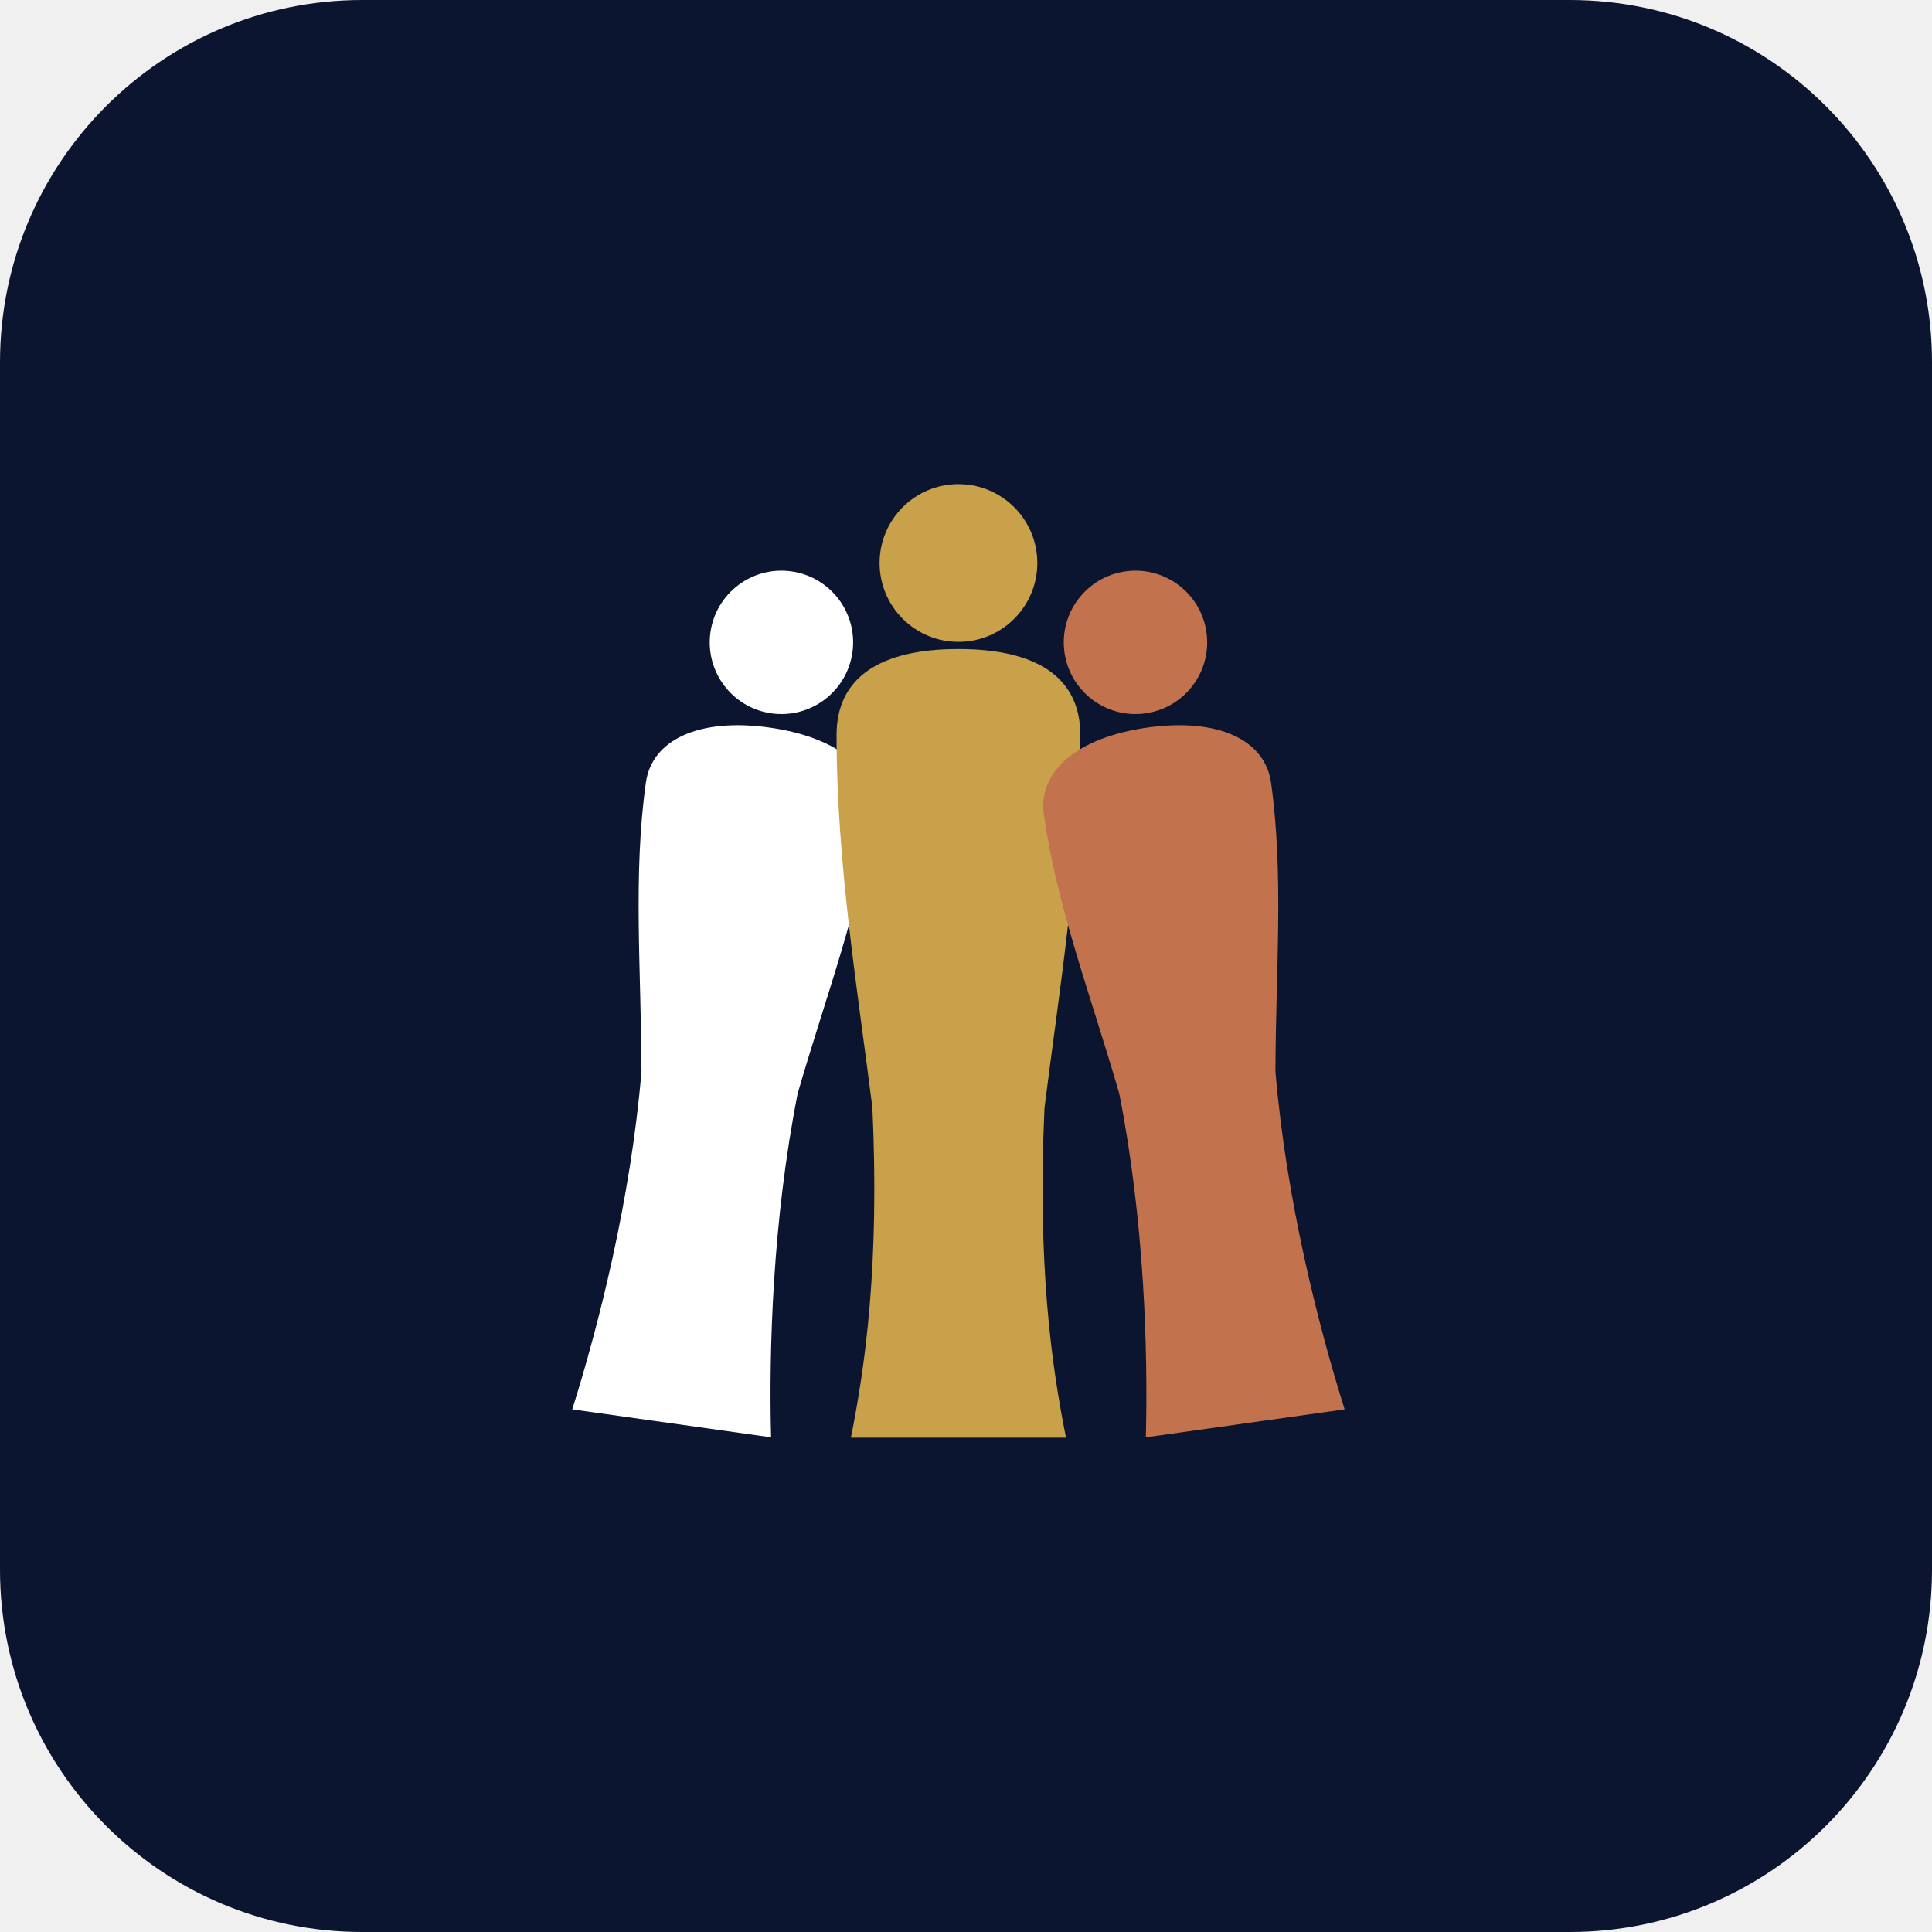
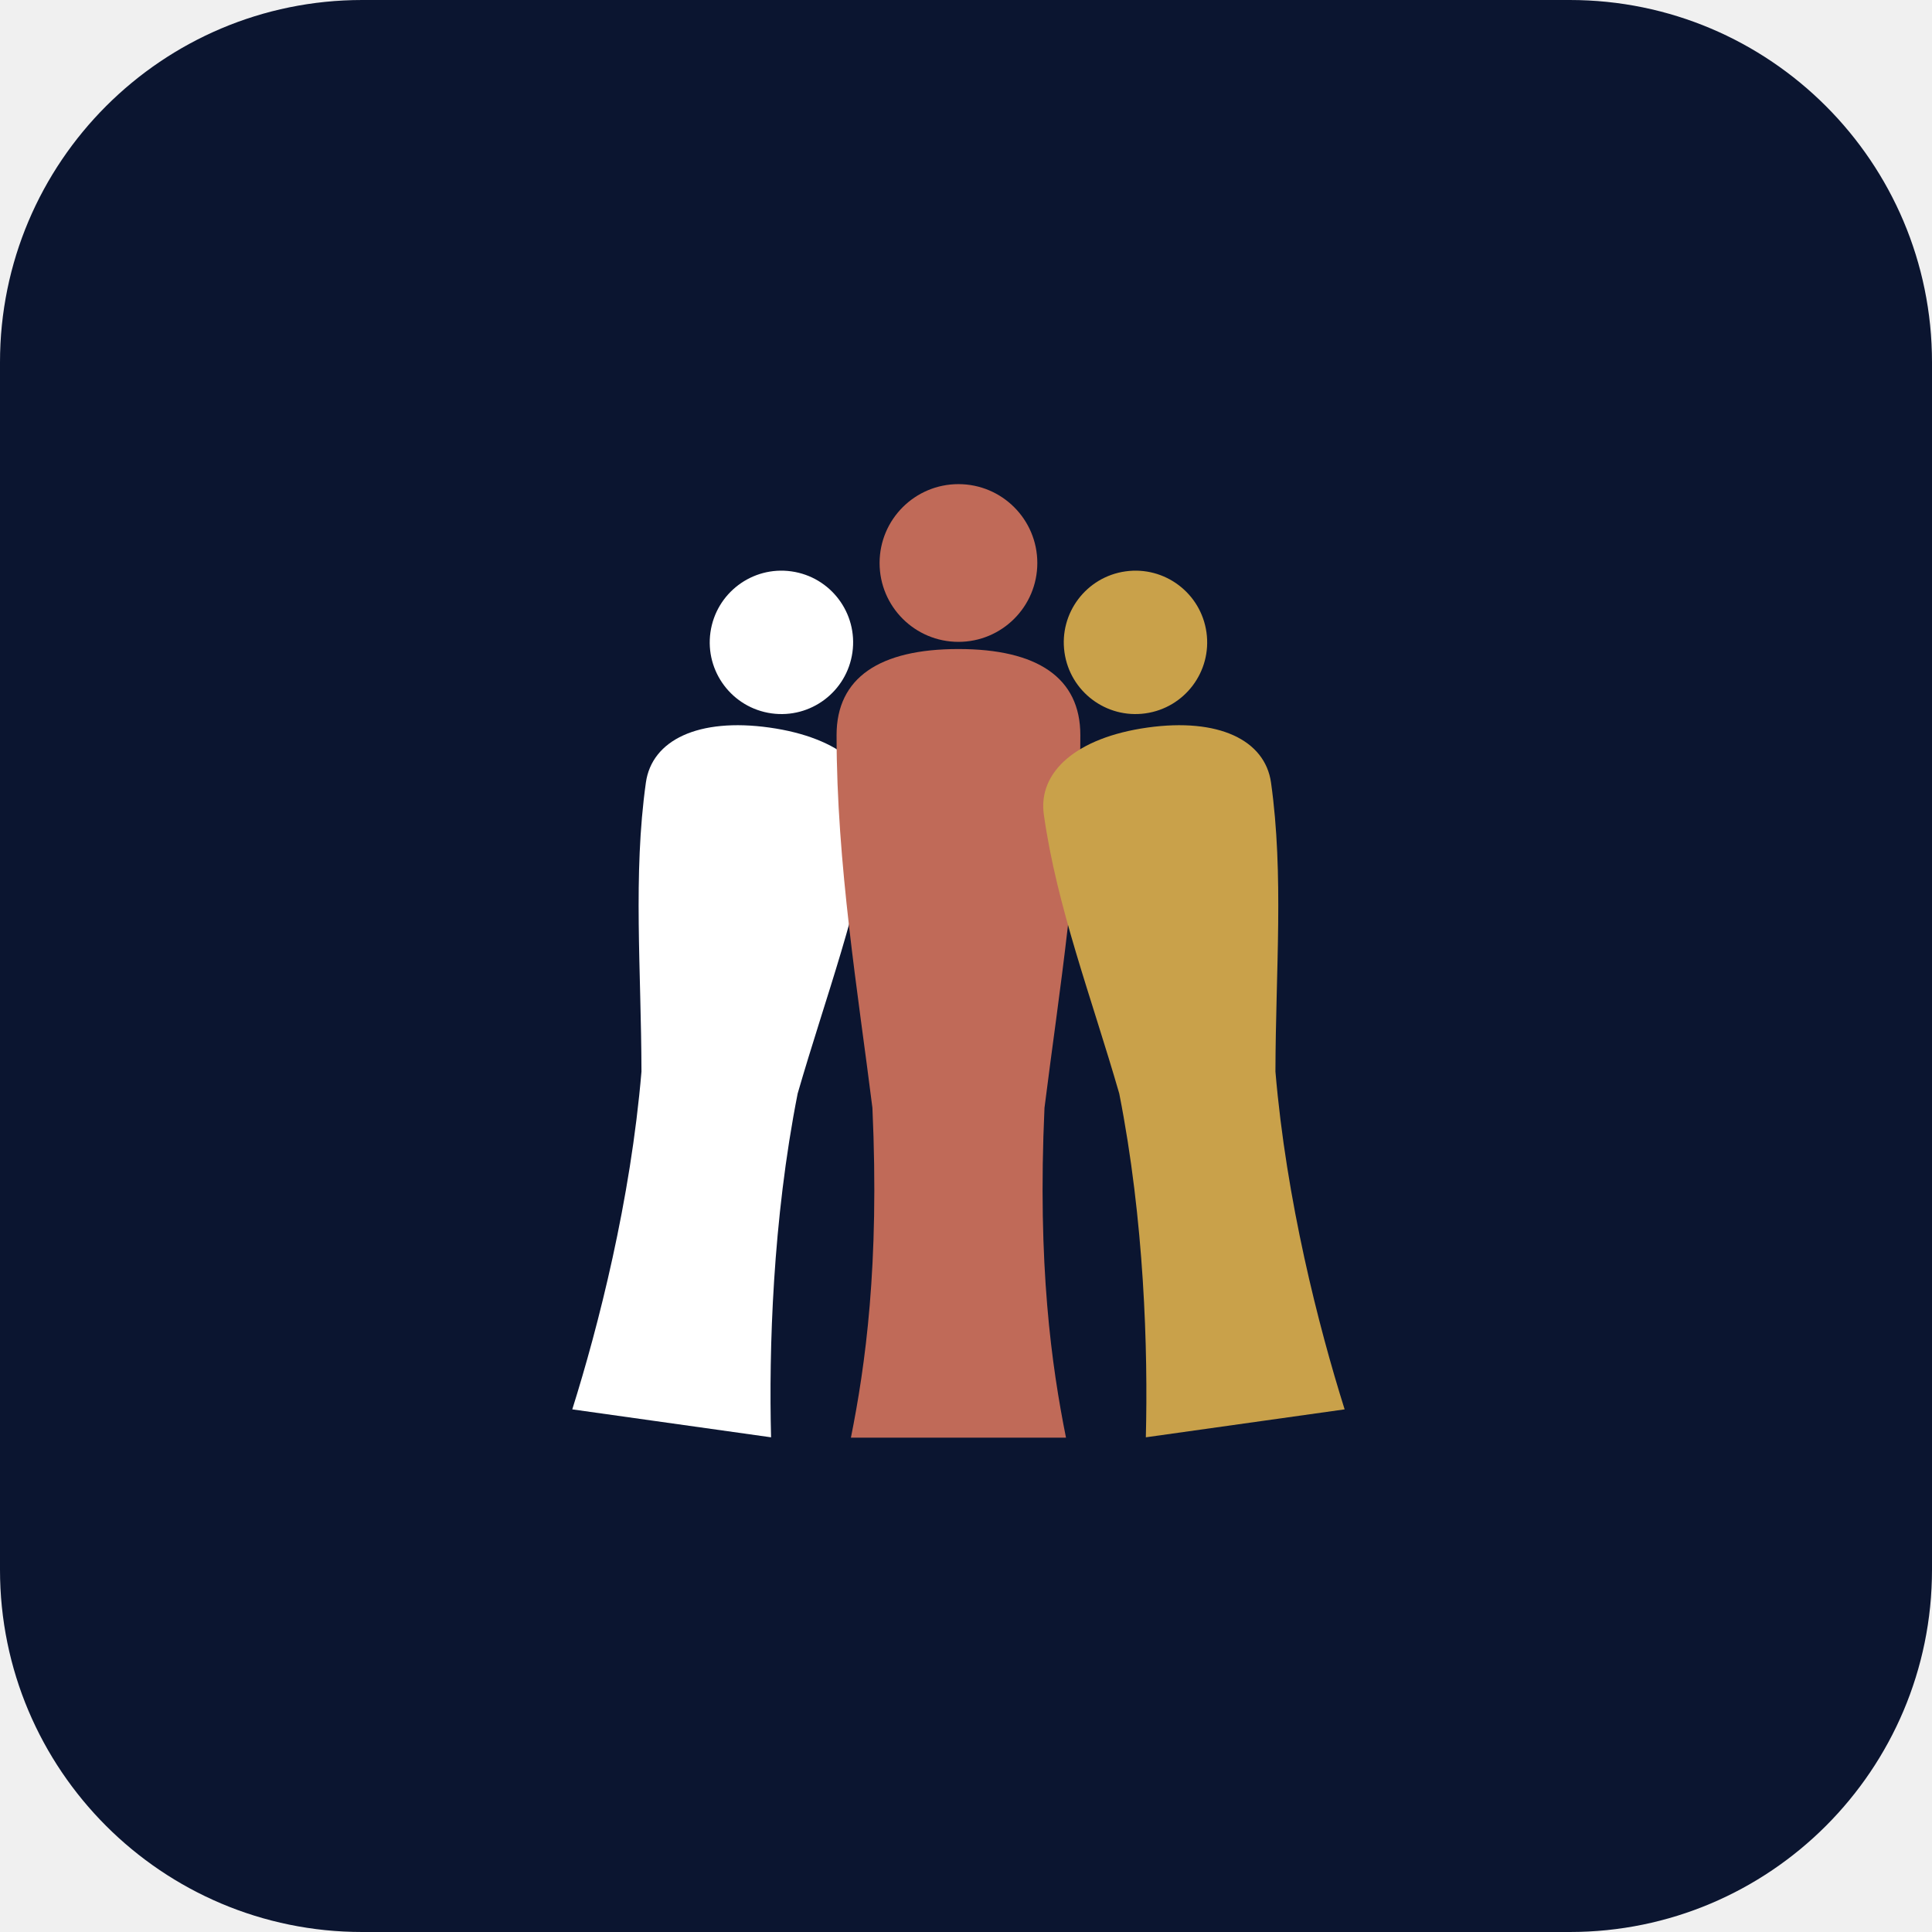
- <svg xmlns="http://www.w3.org/2000/svg" viewBox="0 0 512 512">
+ <svg xmlns="http://www.w3.org/2000/svg" viewBox="0 0 512 512" role="img" aria-label="BIO 005 Human Physiology">
  <rect width="512" height="512" rx="96" fill="#0B1530" />
  <g transform="translate(64,96) scale(1.9)">
    <g transform="translate(0,18)">
      <g transform="translate(60,0) rotate(8 0 130)">
        <circle cx="0" cy="20" r="10" fill="#FFFFFF" />
        <path d="M 0,32 C -10,32 -16,36 -16,42 C -16,55 -13,68 -11,82 C -10,100 -12,118 -14,130 L 14,130 C 12,118 10,100 11,82 C 13,68 16,55 16,42 C 16,36 10,32 0,32 Z" fill="#FFFFFF" />
      </g>
      <g transform="translate(100,0)">
-         <circle cx="0" cy="10" r="11" fill="#C9A14A" />
-         <path d="M 0,22 C -11,22 -17,26 -17,34 C -17,52 -14,70 -12,86 C -11,108 -13,122 -15,132 L 15,132 C 13,122 11,108 12,86 C 14,70 17,52 17,34 C 17,26 11,22 0,22 Z" fill="#C9A14A" />
+         <circle cx="0" cy="10" r="11" fill="#C06A58" />
+         <path d="M 0,22 C -11,22 -17,26 -17,34 C -17,52 -14,70 -12,86 C -11,108 -13,122 -15,132 L 15,132 C 13,122 11,108 12,86 C 14,70 17,52 17,34 C 17,26 11,22 0,22 Z" fill="#C06A58" />
      </g>
      <g transform="translate(140,0) rotate(-8 0 130)">
-         <circle cx="0" cy="20" r="10" fill="#C2734D" />
-         <path d="M 0,32 C -10,32 -16,36 -16,42 C -16,55 -13,68 -11,82 C -10,100 -12,118 -14,130 L 14,130 C 12,118 10,100 11,82 C 13,68 16,55 16,42 C 16,36 10,32 0,32 Z" fill="#C2734D" />
+         <circle cx="0" cy="20" r="10" fill="#C9A14A" />
+         <path d="M 0,32 C -10,32 -16,36 -16,42 C -16,55 -13,68 -11,82 C -10,100 -12,118 -14,130 L 14,130 C 12,118 10,100 11,82 C 13,68 16,55 16,42 C 16,36 10,32 0,32 Z" fill="#C9A14A" />
      </g>
    </g>
  </g>
</svg>
